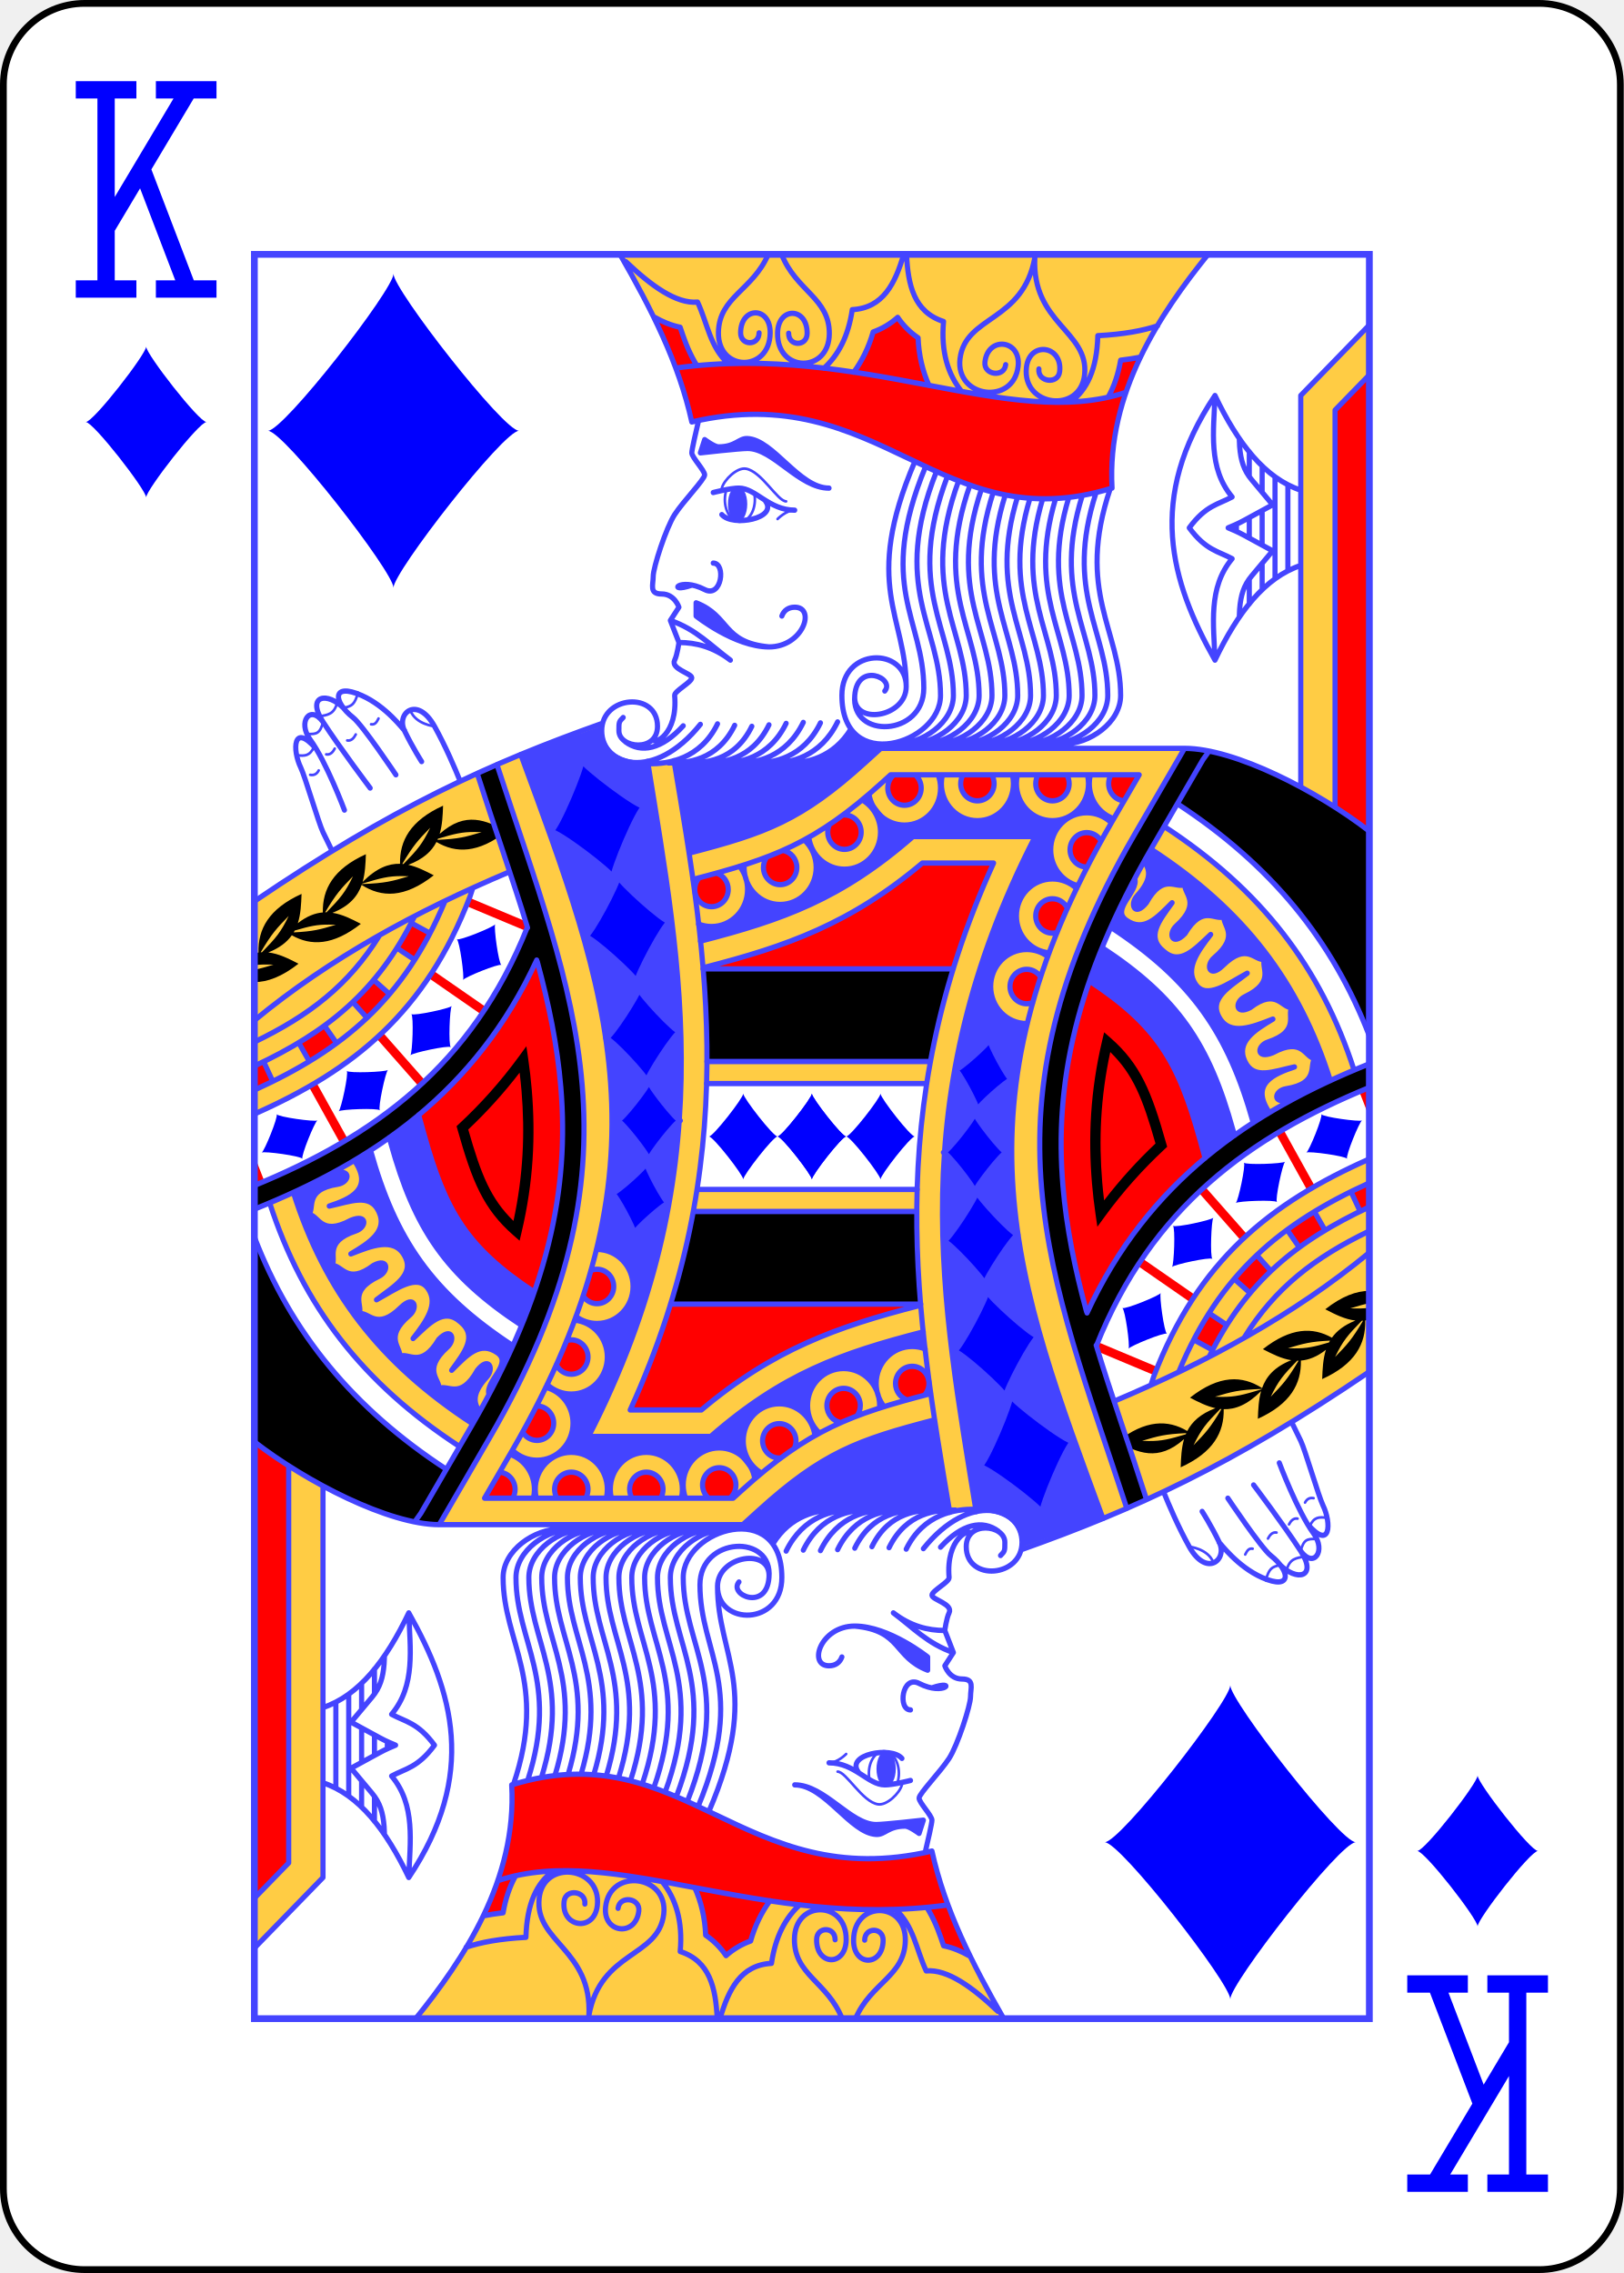
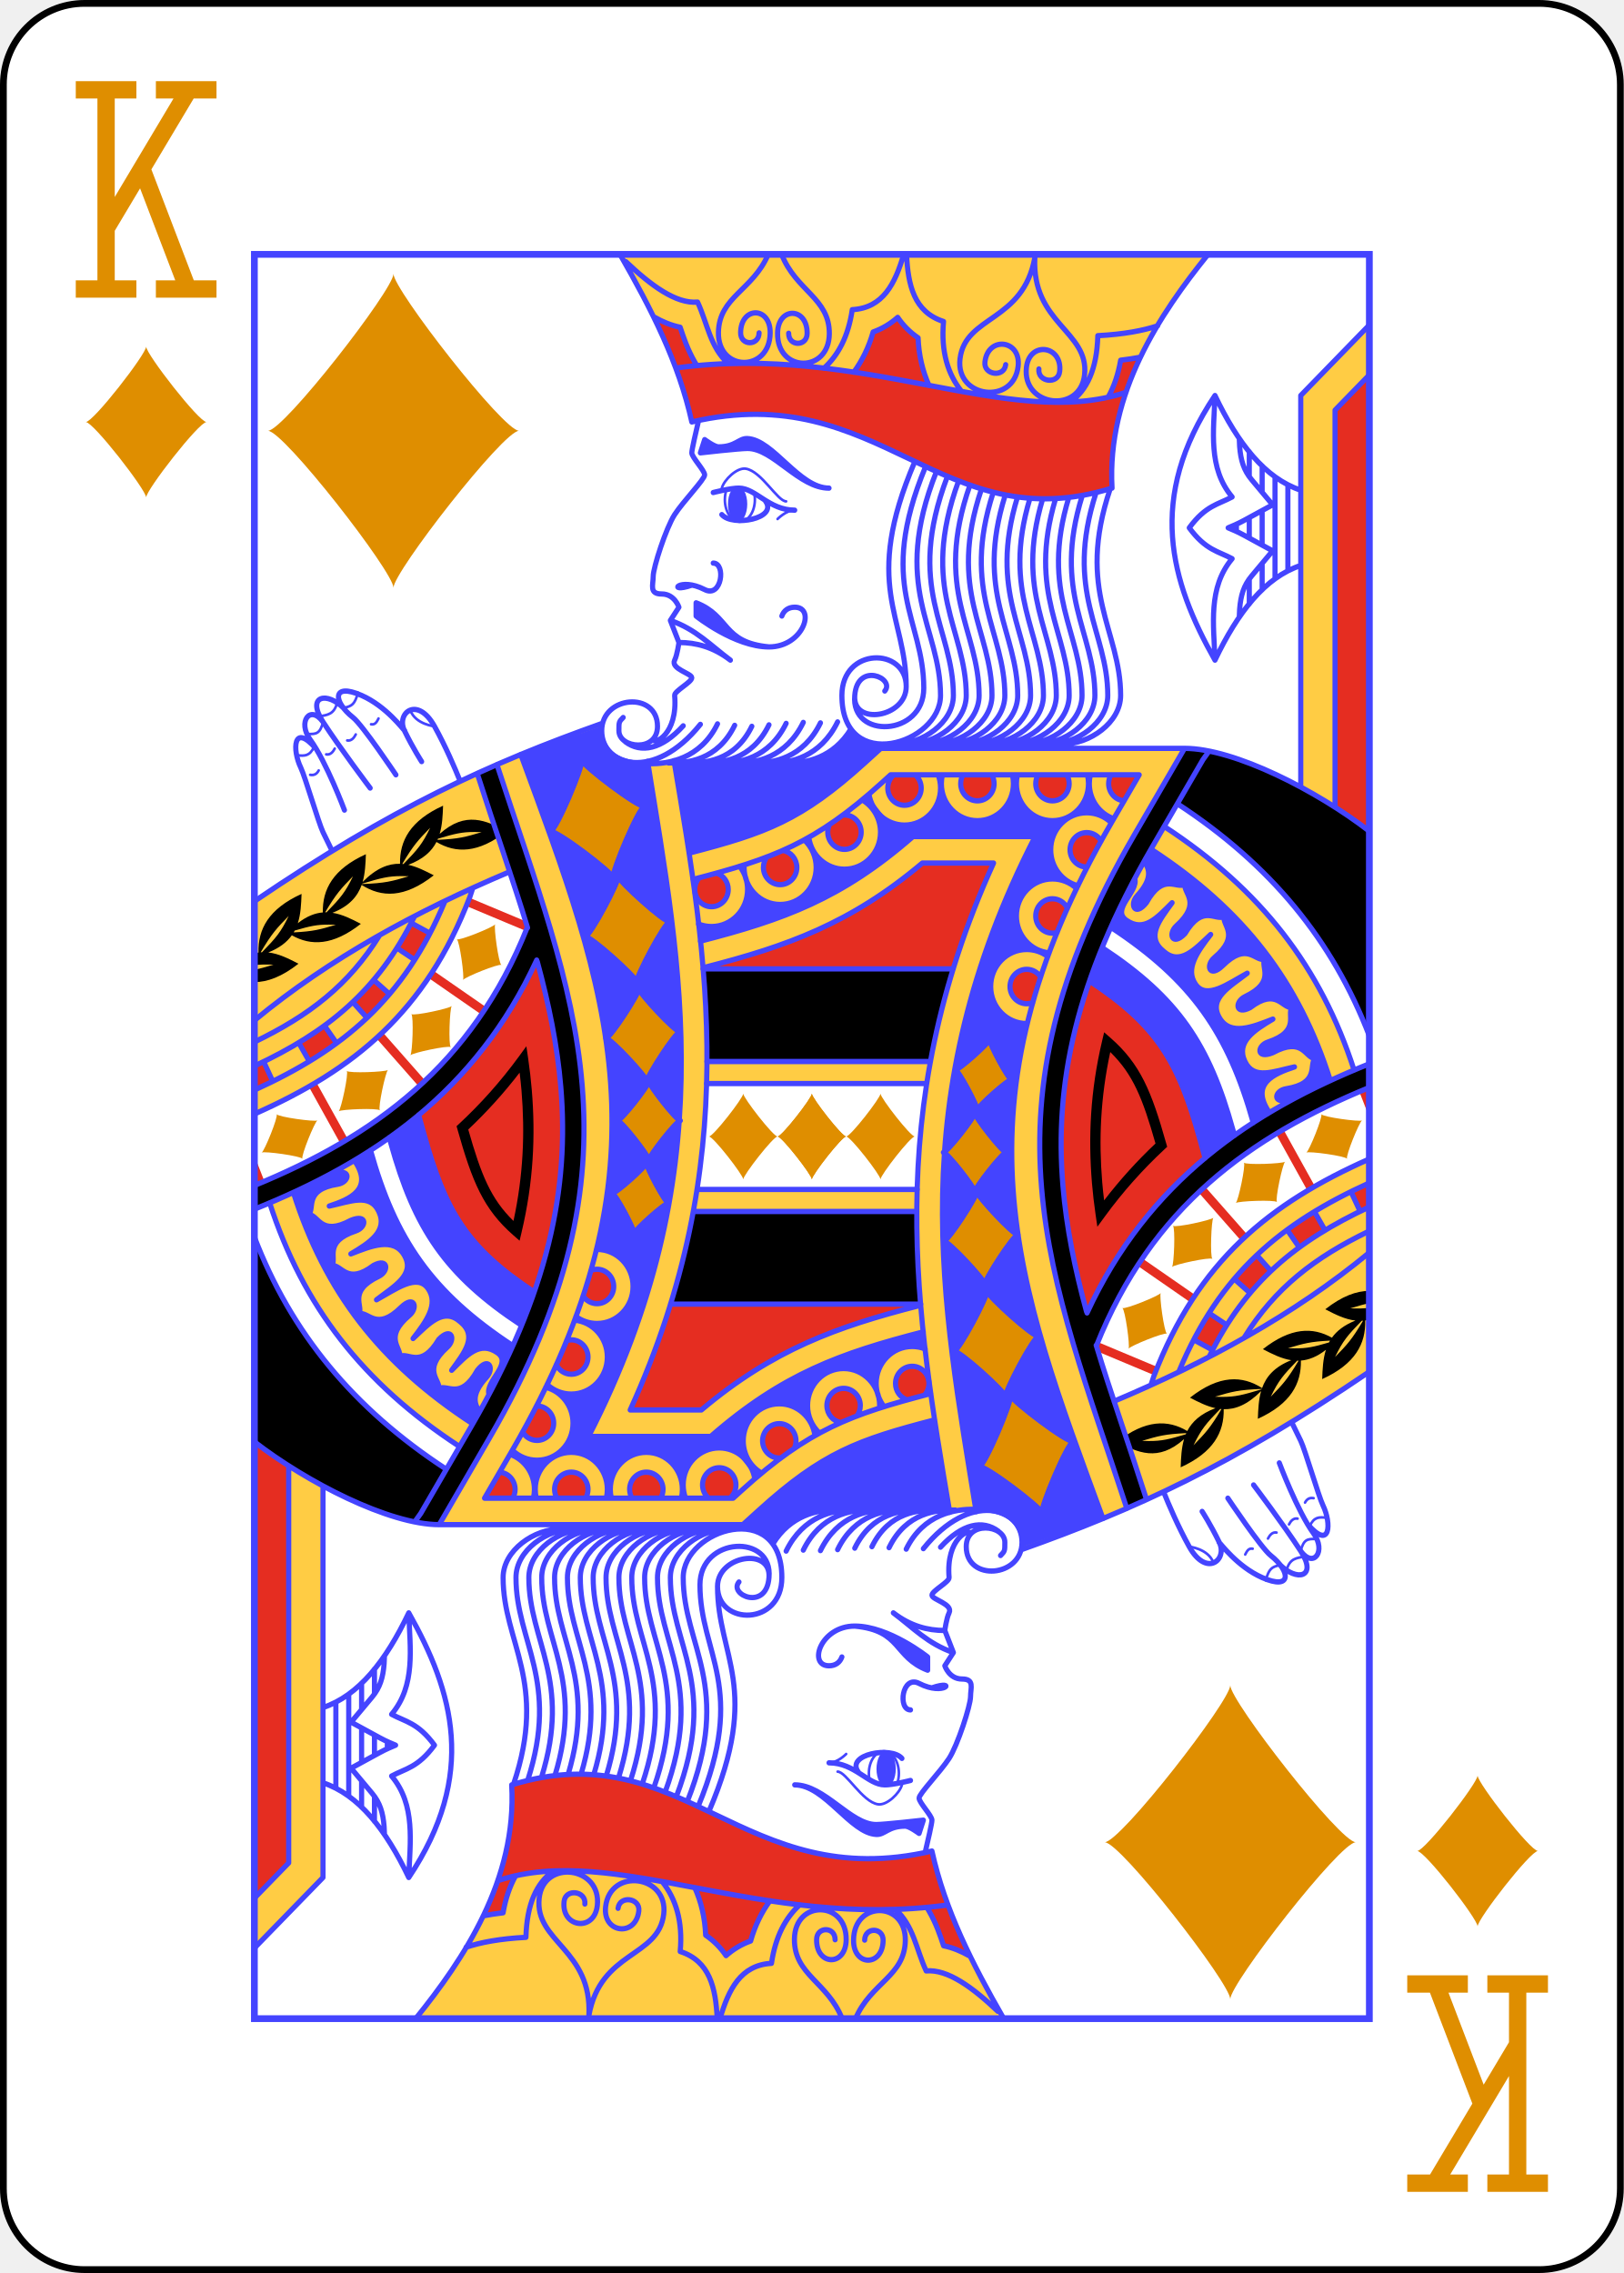
<svg xmlns="http://www.w3.org/2000/svg" xmlns:xlink="http://www.w3.org/1999/xlink" class="card" face="KD" height="3.5in" preserveAspectRatio="none" viewBox="-120 -168 240 336" width="2.5in">
  <defs>
    <symbol id="VDK" viewBox="-500 -500 1000 1000" preserveAspectRatio="xMinYMid">
-       <path d="M-285 -460L-85 -460M-185 -460L-185 460M-285 460L-85 460M85 -460L285 -460M185 -440L-170 155M85 460L285 460M185 440L-10 -70" stroke="blue" stroke-width="80" stroke-linecap="square" stroke-miterlimit="1.5" fill="none" />
+       <path d="M-285 -460L-85 -460M-185 -460L-185 460M-285 460L-85 460M85 -460L285 -460M185 -440L-170 155M85 460L285 460M185 440L-10 -70" stroke="#df8e00" stroke-width="80" stroke-linecap="square" stroke-miterlimit="1.5" fill="none" />
    </symbol>
    <symbol id="SDK" viewBox="-600 -600 1200 1200" preserveAspectRatio="xMinYMid">
-       <path d="M-400 0C-350 0 0 -450 0 -500C0 -450 350 0 400 0C350 0 0 450 0 500C0 450 -350 0 -400 0Z" fill="blue" />
+       <path d="M-400 0C-350 0 0 -450 0 -500C0 -450 350 0 400 0C350 0 0 450 0 500C0 450 -350 0 -400 0Z" fill="#df8e00" />
    </symbol>
    <symbol id="DK6" preserveAspectRatio="none" viewBox="0 0 1300 2000">
      <path stroke="#44F" stroke-linecap="round" stroke-linejoin="round" stroke-width="3" fill="none" d="M545,265c2.64,-9.531 17.644,-23.57 27.903,-22.032C591.207,245.713 610,280 620,280M630,290c-10,0 -20,10 -20,10M583.008,271.841c0.353,1.98 0.541,4.055 0.541,6.192 0,13.807 -7.835,25 -17.5,25 -9.665,0 -17.5,-11.193 -17.5,-25 0,-4.428 0.806,-8.588 2.22,-12.196M120.802,496.815c-3.725,13.385 -7.12,15.266 -16.172,17.234M96.463,508.491c-3.725,13.385 -11.329,13.379 -20.381,15.348M80.207,529.943c-3.725,13.385 -7.7,14.104 -18.204,13.751M69.59,558.281c-5.031,10.627 -11.039,10.476 -19.656,9.542M181.952,517.242C188.179,532.903 210,535 210,535M65,590c4.797,0.895 7.937,-1.11 10,-5M108.204,551.026c4.797,0.895 7.937,-2.906 10,-6.796M65,590c4.797,0.895 7.937,-1.11 10,-5M136.026,532.691c4.797,0.895 6.654,-2.65 8.717,-6.539M83.686,566.814c4.797,0.895 7.937,-2.65 10,-6.539" />
      <use xlink:href="#SDK" height="120" width="120" transform="translate(650,1000)scale(1,0.972)rotate(0)translate(-60,-60)" />
      <use xlink:href="#SDK" height="120" width="120" transform="translate(570,1000)scale(1,0.972)rotate(0)translate(-60,-60)" />
      <use xlink:href="#SDK" height="170" width="170" transform="translate(400,640)scale(1,0.972)rotate(-15)translate(-85,-85)" stroke="#44F" stroke-width="42.352" stroke-linejoin="round" stroke-linecap="round" />
      <use xlink:href="#SDK" height="150" width="150" transform="translate(435,765)scale(1,0.972)rotate(-10)translate(-75,-75)" stroke="#44F" stroke-width="48" stroke-linejoin="round" stroke-linecap="round" />
      <use xlink:href="#SDK" height="130" width="130" transform="translate(453,885)scale(1,0.972)rotate(-5)translate(-65,-65)" stroke="#44F" stroke-width="55.384" stroke-linejoin="round" stroke-linecap="round" />
      <use xlink:href="#SDK" height="110" width="110" transform="translate(460,982)scale(1,0.972)rotate(0)translate(-55,-55)" stroke="#44F" stroke-width="65.454" stroke-linejoin="round" stroke-linecap="round" />
      <use xlink:href="#SDK" height="100" width="100" transform="translate(450,1070)scale(1,0.972)rotate(10)translate(-50,-50)" stroke="#44F" stroke-width="72" stroke-linejoin="round" stroke-linecap="round" />
      <use xlink:href="#SDK" height="90" width="90" transform="translate(1259,1000)scale(1,0.972)rotate(60)translate(-45,-45)" />
      <use xlink:href="#SDK" height="90" width="90" transform="translate(1173,1052)scale(1,0.972)rotate(50)translate(-45,-45)" />
      <use xlink:href="#SDK" height="90" width="90" transform="translate(1094,1120)scale(1,0.972)rotate(40)translate(-45,-45)" />
      <use xlink:href="#SDK" height="90" width="90" transform="translate(1038,1209)scale(1,0.972)rotate(30)translate(-45,-45)" />
    </symbol>
    <symbol id="DK5" preserveAspectRatio="none" viewBox="0 0 1300 2000">
      <path stroke="#44F" stroke-linecap="round" stroke-linejoin="round" stroke-width="6" fill="none" d="M1205,261.182v97.637M1190,252.129V367.871M1175,350.311v29.996M1175,290.406l-10e-5,39.187M1175,239.693v29.996M1160,368.373v27.984M1160,298.355l10e-5,23.289M1160,223.643v27.984M1145,305.873v8.254M520.134,778.543C616.396,754.406 684.392,730.935 767.926,660h142.395c-156.787,297.276 -107.906,528.857 -68.797,765.254M525.766,808.059C620.591,784.352 694.855,758.784 778.836,690h83.006c-131.846,281.901 -89.778,512.978 -51.069,736.045M989.366,1432.945C889.254,1168.199 806.638,966.909 1000.051,642.941L1031.658,590H741.766l-9.922,8.756C653.494,667.888 603.995,685.13 511.713,708.48M1017.097,1421.323C928.021,1156.019 838.469,972.117 1025.811,658.32L1084.508,560H730.424l-18.43,16.26c-74.361,65.612 -115.843,79.924 -204.671,102.393M426.291,0.007C462.762,61.82 494.762,122.796 510,190 730,140 800,325 1000,265 993.852,157.297 1056.123,67.145 1111.966,-0.018M614.759,0.032C631.487,41.41 670.706,49.677 670.34,90.06c-0.408,44.997 -60.979,44.224 -60.335,-0.77 0.435,-30.41 34.906,-29.556 34.477,0.44 -0.215,14.998 -21.763,14.723 -21.548,-0.275M599.096,0.044C581.146,40.794 541.84,48.101 541.051,88.41c-0.88,44.991 59.691,45.764 60.335,0.77 0.435,-30.41 -34.048,-30.436 -34.477,-0.44 -0.215,14.998 21.333,15.273 21.548,0.275M910,3.41c-3.958,75.052 63.504,83.571 57.94,133.177 -5.014,44.699 -73.043,36.172 -67.764,-8.495 3.568,-30.189 42.241,-24.924 38.722,4.854 -1.76,14.889 -25.961,11.855 -24.201,-3.034M910,3.41C896.361,77.248 828.885,68.851 822.732,118.383c-5.544,44.633 62.485,53.162 67.764,8.495 3.568,-30.189 -35.203,-34.632 -38.722,-4.854 -1.76,14.889 22.442,17.923 24.201,3.034M491.884,128.804C710,100 880,200 1015.604,156.595M995.411,161.923C1002.408,149.77 1007.254,135.659 1010,120c8.271,-0.945 15.987,-2.113 23.204,-3.475M951.488,167.374c19.219,-13.488 30.892,-37.153 31.903,-75.195 30.425,-1.548 52.501,-5.644 69.805,-11.195M466.519,71.255c9.446,5.241 19.354,9.279 29.914,11.366 3.985,11.503 8.452,24.997 17.213,39.74 0.763,1.283 1.566,2.56 2.409,3.829M552.628,123.893C531.219,105.072 528.495,78.759 516.729,54.105 491.699,56.297 462.178,35.159 433.183,8.316M698.804,133.696c9.723,-12.91 17.517,-28.178 22.597,-45.676 10.847,-3.769 20.57,-9.546 28.66,-16.604 6.148,8.853 14.187,16.87 23.799,23.219 0.785,19.912 5.349,38.047 12.742,53.992M757.092,0.052C747.112,32.943 733.174,60.761 697.089,62.687 692.459,93.201 680.697,114.38 664.045,129.146M824.538,155.374C808.692,135.989 800.327,110.644 803.527,76.109 768.856,65.234 762.116,34.589 760.381,0.043M0.128,733.28C160.872,627.138 273.947,577.151 405.892,531.565M1084.508,560c58.556,0 155.048,48.393 215.606,93.996M1060.798,648.537c113.096,71.77 182.617,159.57 221.424,276.264M1045.468,674.302c108.824,68.979 172.626,150.486 209.091,262.347M1300.071,886.19C1257.215,777.442 1184.743,691.771 1076.171,622.798M998.735,762.9c94.583,60.402 136.897,120.761 165.899,221.531M988.568,785.964c89.063,57.044 124.762,109.898 152.397,206.618l1.791,6.27M973.923,823.823c78.203,50.361 103.128,90.662 128.581,179.747l5.989,20.963M1045.369,1281.592l3.338,-9.824c51.421,-130.622 135.35,-196.342 251.249,-246.259M1154.091,1227.949c35.812,-56.212 81.928,-90.805 145.814,-120.773M1113.379,1249.43c42.764,-84.642 101.834,-131.066 186.517,-169.544M1077.871,1266.58c47.687,-111.379 119.453,-168.575 222.006,-213.896M970.828,1200.002C1041.668,1050.464 1161.946,971.391 1299.957,917.595M981.741,1237.189C1046.058,1080.041 1161.175,999.873 1299.994,944.443M1002.278,1300.143c108.097,-44.364 209.475,-97.716 297.742,-168.601M970.203,1198.396c-13.491,-48.251 -23.451,-95.134 -27.496,-142.517 -9.688,-113.478 12.898,-231.197 104.568,-384.744l58.697,-98.32 7.089,-9.682M1039.892,1410.606c-19.667,-59.873 -42.017,-121.299 -58.398,-173.96M523.076,810 814.875,810M527.684,915 788.328,915M527.262,940 783.957,940M1113.101,1200.255l20.73,13.447M1142.463,1161.465l18.51,16.033M1168.828,1134.571l16.461,17.846M1204.197,1105.897l14.1,19.81M1236.013,1085.268l12.336,21.066M1278.611,1062.598l10.579,22.262M1095.363,1230.498l21.824,11.578M1220,603.865V160l80,-80M1260,626.748V176.568l39.999,-39.999M1219.982,352.664C1178.5,366.005 1146.587,405.675 1120,460c-1.436,-40.363 -8.306,-82.087 20,-115 -16.063,-8.511 -30.68,-9.463 -50,-35 19.32,-25.537 33.937,-26.489 50,-35 -28.306,-32.913 -21.436,-74.637 -20,-115 26.587,54.325 58.5,93.995 99.982,107.336M1148.301,411.435c0.056,-3.197 0.194,-6.275 0.441,-9.224 1.32,-15.756 4.72,-26.855 14.004,-37.65l24.494,-28.482 -33.195,-17.588c-8.638,-4.577 -14.026,-6.531 -18.703,-8.49 4.677,-1.959 10.065,-3.914 18.703,-8.49l33.195,-17.588 -24.494,-28.482c-9.284,-10.795 -12.684,-21.895 -14.004,-37.65 -0.247,-2.949 -0.385,-6.027 -0.441,-9.224M1120,160c-80.254,116.73 -51.745,210.787 0,300M708.559,618.376A42,42 0 0 1 730,655v0a42,42 0 0 1 -42,42 42,42 0 0 1 -41.598,-36.205M686.029,635.6A19.5,19.5 0 0 1 688,635.5 19.5,19.5 0 0 1 707.5,655 19.5,19.5 0 0 1 688,674.5 19.5,19.5 0 0 1 668.5,655a19.5,19.5 0 0 1 2.091,-8.784M797.229,589.997A42,42 0 0 1 800,605 42,42 0 0 1 758,647 42,42 0 0 1 716.564,611.857M770.453,589.995A19.5,19.5 0 0 1 777.5,605 19.5,19.5 0 0 1 758,624.5 19.5,19.5 0 0 1 738.5,605a19.5,19.5 0 0 1 7.055,-15.012M883.79,589.99A42,42 0 0 1 885,600a42,42 0 0 1 -42,42 42,42 0 0 1 -42,-42 42,42 0 0 1 1.211,-10.012M859.734,589.989A19.5,19.5 0 0 1 862.5,600 19.5,19.5 0 0 1 843,619.5 19.5,19.5 0 0 1 823.5,600a19.5,19.5 0 0 1 2.767,-10.012M971.29,589.99A42,42 0 0 1 972.5,600a42,42 0 0 1 -42,42 42,42 0 0 1 -42,-42 42,42 0 0 1 1.211,-10.012M947.234,589.989A19.5,19.5 0 0 1 950,600 19.5,19.5 0 0 1 930.5,619.5 19.5,19.5 0 0 1 911,600a19.5,19.5 0 0 1 2.767,-10.012M1001.961,639.758A42,42 0 0 1 973.5,600a42,42 0 0 1 1.211,-10.012M1014.087,619.449A19.5,19.5 0 0 1 996,600a19.5,19.5 0 0 1 2.767,-10.012M960.294,715.741A42,42 0 0 1 928.5,675a42,42 0 0 1 42,-42 42,42 0 0 1 28.739,11.372M971.157,694.489A19.5,19.5 0 0 1 970.5,694.5 19.5,19.5 0 0 1 951,675a19.5,19.5 0 0 1 19.5,-19.5 19.5,19.5 0 0 1 16.785,9.575M926.665,791.825A42,42 0 0 1 888.5,750a42,42 0 0 1 42,-42 42,42 0 0 1 28.229,10.901M935.972,768.717A19.5,19.5 0 0 1 930.5,769.5 19.5,19.5 0 0 1 911,750a19.5,19.5 0 0 1 19.5,-19.5 19.5,19.5 0 0 1 17.494,10.885M901.237,871.994A42,42 0 0 1 900.5,872a42,42 0 0 1 -42,-42 42,42 0 0 1 42,-42 42,42 0 0 1 24.636,7.984M907.72,848.114A19.5,19.5 0 0 1 900.5,849.5 19.5,19.5 0 0 1 881,830a19.5,19.5 0 0 1 19.5,-19.5 19.5,19.5 0 0 1 16.278,8.763M641.043,663.734A42,42 0 0 1 655,695a42,42 0 0 1 -42,42 42,42 0 0 1 -42,-42 42,42 0 0 1 0.104,-2.949M615.923,675.72A19.5,19.5 0 0 1 632.5,695 19.5,19.5 0 0 1 613,714.5 19.5,19.5 0 0 1 593.5,695a19.5,19.5 0 0 1 4.158,-12.037M565.706,693.65A42,42 0 0 1 575,720a42,42 0 0 1 -42,42 42,42 0 0 1 -15.083,-2.802M538.79,701.38A19.5,19.5 0 0 1 552.5,720 19.5,19.5 0 0 1 533,739.5 19.5,19.5 0 0 1 513.5,720a19.5,19.5 0 0 1 5.342,-13.409M795.159,246.412C741.578,377.816 800,422.21 800,500c0,55 -115,90 -115,0 0,-55 75,-55 75,-10 0,35 -62.765,44.891 -60,10 3.052,-38.508 47.487,-19.355 35,-5M782.517,240.733C724.777,376.332 780.484,412.89 780.484,491.79 780.484,546.79 695,550 700,500M770,235C708.212,375.321 760,410 760,490M807.997,251.821C758.185,379.052 815,423.287 815,500c0,30.823 -36.118,55.365 -67.872,55.144M821.048,256.901C774.7,380.245 830,424.317 830,500c0,30.823 -36.118,55.365 -67.872,55.144M834.323,261.583C791.102,381.375 845,425.282 845,500c0,30.823 -36.118,55.365 -67.872,55.144M847.748,266.039C807.441,382.477 860,426.216 860,500c0,30.823 -36.118,55.365 -67.872,55.144M861.464,269.818C823.58,383.434 875,427.02 875,500c0,30.823 -36.118,55.365 -67.872,55.144M875.463,272.868C839.501,384.221 890,427.677 890,500c0,30.823 -36.118,55.365 -67.872,55.144M889.737,275.142C855.189,384.816 905,428.171 905,500c0,30.823 -36.118,55.365 -67.872,55.144M904.283,276.596C870.629,385.201 920,428.489 920,500c0,30.823 -36.118,55.365 -67.872,55.144M919.1,277.188C885.809,385.358 935,428.619 935,500c0,30.823 -36.118,55.365 -67.872,55.144M934.195,276.881C900.716,385.277 950,428.552 950,500c0,30.823 -36.118,55.365 -67.872,55.144M949.583,275.634C915.338,384.946 965,428.278 965,500c0,30.823 -36.118,55.365 -67.872,55.144M965.29,273.405C929.663,384.36 980,427.793 980,500c0,30.823 -36.118,55.365 -67.872,55.144M981.353,270.151C943.68,383.519 995,427.091 995,500c0,30.823 -36.118,55.365 -67.872,55.144M997.87,265.686C957.335,382.389 1010,426.142 1010,500c0,30.823 -36.118,55.365 -67.872,55.144M520,532.778C465.796,598.504 405,580 405,540c0,-40 65,-45 65,-5 0,30 -45,25 -45,5 0,-10 0,-10 5,-15M500,534.444c-25.083,26.791 -49.177,31.341 -67.463,18.093M540,532.222c-20,40 -57.915,45.684 -79.403,45.122M560,533.889c-20,40 -55.863,43.196 -77.35,42.634M580,535c-20,40 -55.863,42.085 -77.35,41.523M600,533.333c-20,40 -55.863,43.752 -77.35,43.19M620,531.667c-20,40 -55.863,45.418 -77.35,44.857M640,530.556c-20,40 -55.863,46.529 -77.35,45.968M660,531.111c-20,40 -55.863,45.974 -77.35,45.412M680,530c-20,40 -55.863,47.085 -77.35,46.523M695.523,538.013c-20.53,32.953 -52.907,39.032 -72.873,38.511M517.827,188.827C514.886,200.909 510,221.505 510,225c0,5 15,20 15,25 0,5 -25,30 -35,45 -10,15 -25,60 -25,70 0,10 -5,20 10,20 15,0 20,15 20,15l-10,15 10,25c0,0 -1.838,13.675 -5,20 -5,10 20,15 20,20 0,5 -20.437,15.019 -20,20 3.908,44.548 -24.383,56.24 -25,50M535,350c15,0 10,40 -10,30 -30,-15 -45,5 -15,-5M615,410c2.205,-6.063 7.383,-10 15,-10 25,0 10,45 -30,45 -40,0 -85,-35 -85,-35v-15c40,15 30,45 85,50M495,440c20,0 40,5 60,20 -22.925,-16.544 -40,-35 -70,-45M525,210l-5,15c0,0 45,-5 55,-5 30,0 60,45 95,45 -35,0 -65,-55 -95.29,-56.161 -9.993,-0.383 -13.614,9.419 -33.614,9.419C536.382,218.258 525,210 525,210v0M630,290c-30,0 -45.346,-24.918 -65,-25 -10.138,-0.042 -30,5 -30,5M595.871,279.644C610.873,299.647 557.374,309.072 545,295M239.869,597.116C233.831,582.484 222.966,557.691 210,535c-20,-35 -45,-15 -35,5 10,20 20,35 20,35M175.29,539.935C173.609,538.913 154.066,512.457 125,500c-35,-15 -33.238,7.222 -10,25 11.232,8.593 50,65 50,65M105,515.29C85,495 60,500 80,530c20,30 55,75 55,75M80,530c-15,-20 -30,0 -15,20 18.974,25.298 40,80 40,80M72.032,560.581C45,530 44.064,561.807 54.064,581.807 59.064,591.807 75,645 80,655l10.701,21.402M1037.564,687.87c4.723,7.868 11.471,18.196 -8.343,39.341 -9.126,9.74 -2.687,24.18 10.778,7.789 20,-35 35,-15 45.124,-20.988 -2.689,9.832 20.209,20.598 -10.091,47.185C1065,770 1070,785 1085,770c21.131,-34.329 35.471,-13.85 45.785,-19.505 -3.009,9.739 19.527,21.246 -11.625,46.831 -10.315,8.471 -5.807,23.626 9.675,9.124 29.05,-27.948 37.808,-4.532 49.209,-7.426 -5.35,8.677 13.588,25.457 -22.975,42.431 -12.106,5.62 -11.535,21.421 6.008,12.4 31.172,-23.044 37.003,1.267 48.672,-0.212 -6.37,7.958 10.376,26.927 -27.988,39.306 -12.702,4.099 -14.066,19.851 5.655,12.036 35.69,-18.741 37.573,6.188 49.328,6.588 -7.557,6.841 5.952,28.236 -33.894,34.343 -13.193,2.022 -17.049,17.356 3.665,12.783M1026.493,707.762c4.572,14.621 -28.113,34.819 -9.701,47.174 20.48,13.743 35.303,-2.517 53.208,-19.936 -14.905,20.047 -30.697,38.701 -10,55 19.435,16.731 36.52,-2.195 54.984,-19.021 -15.551,19.55 -29.984,39.021 -17.594,56.48 12.792,18.024 38.142,-0.888 60.229,-12.558 -19.949,15.036 -45.281,28.286 -32.619,50.099 12.547,21.614 39.189,10.789 62.536,1.905C1165.9,879.391 1144.168,892.816 1155,915c10.372,21.24 33.237,11.175 57.702,6.126 -23.926,7.689 -52.164,19.089 -29.302,51.671" />
    </symbol>
    <symbol id="DK4" preserveAspectRatio="none" viewBox="0 0 1300 2000">
      <path fill="black" d="M1084.508,560l-58.697,98.32c-187.341,313.797 -97.789,497.698 -8.713,763.002l23.092,-10.266 -57.762,-175.512C1046.875,1079.487 1161.668,999.68 1300,944.443V917.615C1161.979,971.411 1041.672,1050.455 970.828,1200.002l0.795,2.709 -1.42,-4.314c-13.491,-48.251 -23.451,-95.135 -27.496,-142.518 -9.688,-113.478 12.898,-231.197 104.568,-384.744l58.697,-98.32 -29.781,49.916C1184.687,691.728 1257.135,777.351 1300,886.016V653.916C1247.887,614.69 1169.327,573.443 1112.02,562.904l-0.064,0.107zM220,625c-38.243,16.869 -50.73,39.82 -50.184,65.85 -13.29,-0.348 -27.534,4.811 -43.621,20.596C129.141,701.541 129.613,690.786 130,680 91.688,696.899 79.224,719.903 79.818,745.99 70.668,746.731 61.03,750.275 50.633,758.205 54.076,747.821 54.59,736.429 55,725 16.463,741.999 4.078,765.174 4.83,791.451 3.236,791.66 1.626,791.963 0,792.354v13.449C6.455,804.98 13.029,804.849 22.26,805.217 13.211,807.838 6.837,809.679 0,811.016v13.971c15.197,7.2e-4 32.097,-6.118 51.395,-20.848 -11.463,-5.788 -22.95,-11.437 -35.184,-12.781 13.191,-5.09 21.793,-11.762 27.439,-19.451 22.217,12.236 47.947,11.85 80.484,-12.984 -10.803,-5.455 -21.628,-10.784 -33.078,-12.506 19.825,-7.612 29.328,-18.781 34.014,-31.607 23.029,14.305 49.765,15.292 84.064,-10.887 -9.735,-4.916 -19.487,-9.734 -29.699,-11.9 17.505,-6.371 27.302,-15.398 32.848,-25.889 22.528,13.014 48.645,13.135 81.852,-12.211 -23.778,-12.007 -47.654,-23.447 -78.109,3.057C219.116,646.927 219.606,635.981 220,625Zm-15,25c-9.295,18.589 -14.428,24.37 -31.143,41.131 -0.468,-0.051 -0.936,-0.103 -1.406,-0.141C185.522,669.587 190.885,664.115 205,650Zm52.279,4.807c2.377,0.016 4.928,0.082 7.721,0.193 -19.154,5.548 -26.54,7.606 -51.529,8.73 0.201,-0.437 0.382,-0.881 0.57,-1.322 19.619,-5.653 27.964,-7.704 43.238,-7.602zm-85,50c2.377,0.016 4.928,0.082 7.721,0.193 -19.935,5.775 -27.006,7.775 -54.58,8.869 0.053,-0.152 0.095,-0.308 0.146,-0.461 22.238,-6.438 30.551,-8.71 46.713,-8.602zM115,705c-9.241,18.483 -14.365,24.3 -30.852,40.84 -0.535,-0.007 -1.073,-8e-5 -1.611,0.012C95.545,724.565 100.916,719.084 115,705ZM40,750C30.713,768.575 25.582,774.362 8.898,791.092 8.378,791.113 7.854,791.152 7.33,791.191 20.491,769.62 25.841,764.159 40,750Zm47.279,9.807c2.377,0.016 4.928,0.082 7.721,0.193 -18.542,5.371 -26.021,7.474 -49.139,8.623 0.419,-0.687 0.814,-1.383 1.193,-2.084 17.576,-5.021 25.721,-6.83 40.225,-6.732zM523.076,810 527.684,915H788.328L814.875,810Zm467.709,71.871 -2.305,9.463c-13.936,57.217 -16.337,109.636 -11.896,161.652 0.997,11.684 2.414,23.387 4.166,35.131l2.119,14.211 8.615,-11.498c21.298,-28.422 44.77,-53.825 69.992,-76.621l2.783,-2.516 -1.043,-3.606c-17.22,-59.464 -30.254,-90.3 -65.016,-119.902zm7.127,22.383c26.414,25.135 37.62,51.977 52.734,103.687 -21.305,19.517 -41.323,40.983 -59.904,64.463 -0.855,-6.832 -1.621,-13.647 -2.201,-20.438 -4.087,-47.877 -2.144,-95.767 9.371,-147.713z" />
    </symbol>
    <symbol id="DK3" preserveAspectRatio="none" viewBox="0 0 1300 2000">
      <path fill="#44F" d="M600,445c-40,0 -85,-35 -85,-35v-15c40,15 30,45 85,50M525,210l-5,15c0,0 45,-5 55,-5 30,0 60,45 95,45 -35,0 -65,-55 -95.29,-56.161 -9.993,-0.383 -13.614,9.419 -33.614,9.419C536.382,218.258 525,210 525,210ZM574.667,283.061a11.249,20.385 0 0 1 -11.249,20.385 11.249,20.385 0 0 1 -11.249,-20.385 11.249,20.385 0 0 1 11.249,-20.385 11.249,20.385 0 0 1 11.249,20.385zM489.009,572.698l133.641,3.825c19.965,0.522 52.342,-5.558 72.988,-38.356 8.822,11.653 21.897,16.73 35.872,16.969l-1.087,4.864 -18.43,16.26c-74.361,65.612 -115.843,79.924 -204.951,102.132 -5.836,-35.709 -11.98,-70.798 -18.034,-105.693zM800,605c0,23.196 -18.804,42 -42,42 -29.839,0.637 -35.202,-40.062 -49.393,-28.596C721.821,625.845 730,639.832 730,655c0,23.196 -18.804,42 -42,42 -20.928,0 -38.655,-15.406 -41.584,-36.119 -1.783,0.981 -3.565,1.936 -5.35,2.877C649.933,671.723 655,683.08 655,695c0,23.196 -18.804,42 -42,42 -17.875,0 -33.131,-11.171 -39.195,-26.908C574.588,713.315 575,716.639 575,720c0,23.196 -18.804,42 -42,42 -5.157,0 -10.269,-0.949 -15.082,-2.801l2.217,19.344C616.397,754.406 684.392,730.935 767.926,660h142.395c-156.787,297.276 -107.906,528.857 -68.797,765.254 30.599,0.378 51.772,10.196 52.529,40.46l95.313,-32.769C915.034,1236.375 850.349,1074.787 901.131,871.994 900.92,871.997 900.71,872 900.5,872c-23.196,0 -42,-18.804 -42,-42 0,-23.196 18.804,-42 42,-42 8.804,0 17.383,2.768 24.527,7.908 0.513,-1.363 1.03,-2.727 1.553,-4.094C905.003,789.792 888.5,771.681 888.5,750c0,-23.196 18.804,-42 42,-42 10.39,0 20.407,3.853 28.121,10.809 0.51,-1.034 1.019,-2.069 1.535,-3.105C941.543,710.973 928.5,694.217 928.5,675c0,-23.196 18.804,-42 42,-42 10.667,0 20.933,4.058 28.717,11.352 0.28,-0.471 0.553,-0.939 0.834,-1.41l1.902,-3.186C984.939,633.958 973.5,617.975 973.5,600c0,-3.37 0.407,-6.727 1.209,-10h-3.418c0.802,3.273 1.209,6.63 1.209,10 0,23.196 -18.804,42 -42,42 -23.196,0 -42,-18.804 -42,-42 0,-3.37 0.407,-6.727 1.209,-10h-5.918c0.802,3.273 1.209,6.63 1.209,10 0,23.196 -18.804,42 -42,42 -23.196,0 -42,-18.804 -42,-42 0,-3.37 0.407,-6.727 1.209,-10 -9.2,-1.207 -2.261,7.468 -2.209,15zm175.104,-15 55.566,1.654 0.988,-1.654zM998.735,762.9c94.583,60.402 136.897,120.761 165.899,221.531L1183.4,972.797c-22.862,-32.583 5.376,-43.982 29.302,-51.671 -24.465,5.049 -47.331,15.115 -57.702,-6.126 -10.832,-22.184 10.9,-35.609 32.536,-48.095 -23.348,8.883 -49.99,19.709 -62.536,-1.905 -12.662,-21.813 12.67,-35.063 32.619,-50.099 -22.087,11.67 -47.437,30.582 -60.229,12.558C1085,810 1099.433,790.529 1114.984,770.979 1096.52,787.805 1079.435,806.731 1060,790c-20.697,-16.299 -4.905,-34.953 10,-55 -17.905,17.419 -32.729,33.679 -53.208,19.936 -18.412,-12.355 14.274,-32.553 9.701,-47.174m228.066,228.887C1218.094,824.788 1154.292,743.281 1045.468,674.302l-7.904,13.568c4.723,7.868 11.471,18.196 -8.343,39.341 -9.126,9.74 -2.687,24.18 10.778,7.789 20,-35 35,-15 45.124,-20.988 -2.689,9.832 20.209,20.598 -10.091,47.185C1065,770 1070,785 1085,770c21.131,-34.329 35.471,-13.85 45.785,-19.505 -3.009,9.739 19.527,21.246 -11.625,46.831 -10.315,8.471 -5.807,23.626 9.675,9.124 29.05,-27.948 37.808,-4.532 49.209,-7.426 -5.35,8.677 13.588,25.457 -22.975,42.431 -12.106,5.62 -11.535,21.421 6.008,12.4 31.172,-23.044 37.003,1.267 48.672,-0.212 -6.37,7.958 10.376,26.927 -27.988,39.306 -12.702,4.099 -14.066,19.851 5.655,12.036 35.69,-18.741 37.573,6.188 49.328,6.588 -7.557,6.841 5.952,28.236 -33.894,34.343 -13.193,2.022 -17.049,17.356 3.665,12.783zM1142.756,998.852l-1.791,-6.27C1113.331,895.862 1077.631,843.008 988.568,785.964l-14.645,37.859c78.203,50.361 103.128,90.662 128.581,179.747l5.989,20.963" />
    </symbol>
    <symbol id="DK2" preserveAspectRatio="none" viewBox="0 0 1300 2000">
-       <path fill="red" d="M750.061,71.416c-8.09,7.058 -17.813,12.834 -28.66,16.604 -5.08,17.498 -12.873,32.766 -23.09,45.496 -57.344,-8.466 -118.21,-13.386 -182.865,-7.311 -0.234,-1.283 -1.036,-2.56 -1.799,-3.844C504.886,107.618 500.418,94.124 496.434,82.621 485.874,80.534 475.965,76.498 466.756,72.613 485.609,111.419 500.836,149.583 510,190c220,-50 290,135 490,75 -3.103,-54.365 11.226,-104.257 33.283,-148.727 -7.295,1.614 -15.012,2.782 -23.283,3.727 -2.746,15.659 -7.591,29.77 -15.182,42.076 -62.438,13.153 -131.213,0.635 -208.168,-13.49 -7.44,-15.904 -12.004,-34.04 -12.789,-53.951C764.249,88.286 756.208,80.269 750.061,71.416ZM1300,136.57l-40,39.998 1.262,450.93c14.241,8.907 27.212,17.772 38.738,26.432zm-186.938,426.562 -7.09,9.682 -58.697,98.32zm-88.004,26.094c-8.764,0.254 -24.385,4.427 -26.291,0.762C996.957,593.014 996,596.474 996,600c0,10.221 7.893,18.709 18.088,19.449 -2.566,-4.934 19.251,-23.801 16.686,-28.734 -0.635,-1.222 -2.794,-1.573 -5.715,-1.488zm-279.504,0.762C741.086,593.693 738.5,599.195 738.5,605c0,10.77 8.73,19.5 19.5,19.5 10.77,0 19.5,-8.73 19.5,-19.5 0,-5.801 -2.583,-11.301 -7.047,-15.006zm80.713,0C824.457,593.014 823.5,596.474 823.5,600c0,10.77 8.73,19.5 19.5,19.5 10.77,0 19.5,-8.73 19.5,-19.5 0,-3.526 -0.956,-6.986 -2.766,-10.012zm87.5,0C911.957,593.014 911,596.474 911,600c0,10.77 8.73,19.5 19.5,19.5 10.77,0 19.5,-8.73 19.5,-19.5 0,-3.526 -0.956,-6.986 -2.766,-10.012zM688,635.5c-0.658,0 -1.316,0.033 -1.971,0.1l-15.439,10.615C669.215,648.939 668.5,651.949 668.5,655c0,10.77 8.73,19.5 19.5,19.5 10.77,0 19.5,-8.73 19.5,-19.5 0,-10.77 -8.73,-19.5 -19.5,-19.5zm282.5,20c-10.77,0 -19.5,8.73 -19.5,19.5 0,10.77 8.73,19.5 19.5,19.5 0.219,0 0.437,-0.005 0.656,-0.012l16.129,-29.414C983.776,659.14 977.394,655.5 970.5,655.5Zm-354.578,20.221 -18.264,7.242C594.964,686.397 593.5,690.635 593.5,695c0,10.77 8.73,19.5 19.5,19.5 10.77,0 19.5,-8.73 19.5,-19.5 0,-9.641 -7.046,-17.834 -16.578,-19.279zM778.836,690c-83.981,68.784 -158.246,94.352 -254.416,119.029l290.469,0.773C827.249,770.72 842.715,730.895 861.842,690ZM538.791,701.379 518.842,706.592C515.412,710.214 513.5,715.012 513.5,720c0,10.77 8.73,19.5 19.5,19.5 10.77,0 19.5,-8.73 19.5,-19.5 0,-8.539 -5.555,-16.085 -13.709,-18.621zM930.5,730.5c-10.77,0 -19.5,8.73 -19.5,19.5 0,10.77 8.73,19.5 19.5,19.5 1.852,0 3.695,-0.264 5.473,-0.783l12.021,-27.332C944.712,734.721 937.928,730.5 930.5,730.5Zm-30,80c-10.77,0 -19.5,8.73 -19.5,19.5 0,10.77 8.73,19.5 19.5,19.5 2.473,0 4.924,-0.471 7.221,-1.387l9.057,-28.85C913.169,813.793 907.054,810.5 900.5,810.5Zm73.379,13.072c-30.287,84.62 -37.401,159.34 -31.172,232.307 4.045,47.383 14.005,94.266 27.809,143.32 35.467,-73.406 82.796,-130.262 138.201,-174.976l-6.213,-20.652c-25.453,-89.086 -50.378,-129.386 -128.625,-179.998zm323.728,121.934 -9.275,3.736 11.668,28.965v-26.762zm-97.826,46.551 -8.687,4.953 36.732,64.4 8.685,-4.955zM1300,1054.014l-21.389,8.584 10.578,22.262 10.81,-4.838zm-191.68,2.728 -7.414,6.711 49.477,54.662 7.414,-6.709zm127.693,28.525 -31.816,20.629 14.1,19.811 30.053,-19.373zm-67.186,49.303 -26.365,26.895 18.51,16.033 24.316,-25.082zm-133.647,3.555 -5.588,8.293 61.828,41.656 5.588,-8.293zm77.92,62.129 -17.738,30.244 21.824,11.578 16.645,-28.375zm-129.352,32.91 -3.77,9.262 69.168,28.16 3.772,-9.262z" />
+       <path fill="#e52d21" d="M750.061,71.416c-8.09,7.058 -17.813,12.834 -28.66,16.604 -5.08,17.498 -12.873,32.766 -23.09,45.496 -57.344,-8.466 -118.21,-13.386 -182.865,-7.311 -0.234,-1.283 -1.036,-2.56 -1.799,-3.844C504.886,107.618 500.418,94.124 496.434,82.621 485.874,80.534 475.965,76.498 466.756,72.613 485.609,111.419 500.836,149.583 510,190c220,-50 290,135 490,75 -3.103,-54.365 11.226,-104.257 33.283,-148.727 -7.295,1.614 -15.012,2.782 -23.283,3.727 -2.746,15.659 -7.591,29.77 -15.182,42.076 -62.438,13.153 -131.213,0.635 -208.168,-13.49 -7.44,-15.904 -12.004,-34.04 -12.789,-53.951C764.249,88.286 756.208,80.269 750.061,71.416ZM1300,136.57l-40,39.998 1.262,450.93c14.241,8.907 27.212,17.772 38.738,26.432zm-186.938,426.562 -7.09,9.682 -58.697,98.32zm-88.004,26.094c-8.764,0.254 -24.385,4.427 -26.291,0.762C996.957,593.014 996,596.474 996,600c0,10.221 7.893,18.709 18.088,19.449 -2.566,-4.934 19.251,-23.801 16.686,-28.734 -0.635,-1.222 -2.794,-1.573 -5.715,-1.488zm-279.504,0.762C741.086,593.693 738.5,599.195 738.5,605c0,10.77 8.73,19.5 19.5,19.5 10.77,0 19.5,-8.73 19.5,-19.5 0,-5.801 -2.583,-11.301 -7.047,-15.006zm80.713,0C824.457,593.014 823.5,596.474 823.5,600c0,10.77 8.73,19.5 19.5,19.5 10.77,0 19.5,-8.73 19.5,-19.5 0,-3.526 -0.956,-6.986 -2.766,-10.012zm87.5,0C911.957,593.014 911,596.474 911,600c0,10.77 8.73,19.5 19.5,19.5 10.77,0 19.5,-8.73 19.5,-19.5 0,-3.526 -0.956,-6.986 -2.766,-10.012zM688,635.5c-0.658,0 -1.316,0.033 -1.971,0.1l-15.439,10.615C669.215,648.939 668.5,651.949 668.5,655c0,10.77 8.73,19.5 19.5,19.5 10.77,0 19.5,-8.73 19.5,-19.5 0,-10.77 -8.73,-19.5 -19.5,-19.5zm282.5,20c-10.77,0 -19.5,8.73 -19.5,19.5 0,10.77 8.73,19.5 19.5,19.5 0.219,0 0.437,-0.005 0.656,-0.012l16.129,-29.414C983.776,659.14 977.394,655.5 970.5,655.5Zm-354.578,20.221 -18.264,7.242C594.964,686.397 593.5,690.635 593.5,695c0,10.77 8.73,19.5 19.5,19.5 10.77,0 19.5,-8.73 19.5,-19.5 0,-9.641 -7.046,-17.834 -16.578,-19.279zM778.836,690c-83.981,68.784 -158.246,94.352 -254.416,119.029l290.469,0.773C827.249,770.72 842.715,730.895 861.842,690ZM538.791,701.379 518.842,706.592C515.412,710.214 513.5,715.012 513.5,720c0,10.77 8.73,19.5 19.5,19.5 10.77,0 19.5,-8.73 19.5,-19.5 0,-8.539 -5.555,-16.085 -13.709,-18.621zM930.5,730.5c-10.77,0 -19.5,8.73 -19.5,19.5 0,10.77 8.73,19.5 19.5,19.5 1.852,0 3.695,-0.264 5.473,-0.783l12.021,-27.332C944.712,734.721 937.928,730.5 930.5,730.5Zm-30,80c-10.77,0 -19.5,8.73 -19.5,19.5 0,10.77 8.73,19.5 19.5,19.5 2.473,0 4.924,-0.471 7.221,-1.387l9.057,-28.85C913.169,813.793 907.054,810.5 900.5,810.5Zm73.379,13.072c-30.287,84.62 -37.401,159.34 -31.172,232.307 4.045,47.383 14.005,94.266 27.809,143.32 35.467,-73.406 82.796,-130.262 138.201,-174.976l-6.213,-20.652c-25.453,-89.086 -50.378,-129.386 -128.625,-179.998zm323.728,121.934 -9.275,3.736 11.668,28.965v-26.762zm-97.826,46.551 -8.687,4.953 36.732,64.4 8.685,-4.955zM1300,1054.014l-21.389,8.584 10.578,22.262 10.81,-4.838zm-191.68,2.728 -7.414,6.711 49.477,54.662 7.414,-6.709zm127.693,28.525 -31.816,20.629 14.1,19.811 30.053,-19.373zm-67.186,49.303 -26.365,26.895 18.51,16.033 24.316,-25.082zm-133.647,3.555 -5.588,8.293 61.828,41.656 5.588,-8.293zm77.92,62.129 -17.738,30.244 21.824,11.578 16.645,-28.375zm-129.352,32.91 -3.77,9.262 69.168,28.16 3.772,-9.262z" />
    </symbol>
    <symbol id="DK1" preserveAspectRatio="none" viewBox="0 0 1300 2000">
      <path fill="#FC4" d="M426.281 0C462.753 61.814 494.762 122.794 510 190C730 140 800 325 1000 265C993.852 157.302 1056.115 67.163 1111.957 0L426.281 0zM1300 80L1220 160L1220.459 604.092C1249.616 619.405 1277.339 636.87 1300 653.92L1300 80zM730.424 560L711.994 576.26C637.633 641.872 596.151 656.183 507.322 678.652L525.766 808.059C620.591 784.352 694.855 758.784 778.836 690L861.842 690C825.058 768.647 801.824 843.335 788.264 915L527.684 915L527.262 940L783.893 940C755.889 1115.123 784.125 1272.482 810.773 1426.045C859.06 1422.486 905.718 1420.394 895 1470L1017.098 1421.322C928.022 1156.018 838.469 972.117 1025.811 658.32L1084.508 560L730.424 560zM1060.797 648.537L1045.469 674.303C1154.293 743.282 1218.094 824.787 1254.559 936.648L1282.223 924.801C1243.415 808.107 1173.893 720.307 1060.797 648.537zM1037.564 687.869L1026.492 707.762C1031.065 722.383 998.379 742.58 1016.791 754.936C1037.271 768.678 1052.094 752.419 1070 735C1055.095 755.047 1039.303 773.701 1060 790C1079.435 806.731 1096.52 787.804 1114.984 770.979C1099.434 790.529 1085.001 810 1097.391 827.459C1110.182 845.483 1135.532 826.57 1157.619 814.9C1137.67 829.937 1112.338 843.187 1125 865C1137.547 886.614 1164.189 875.789 1187.537 866.906C1165.901 879.392 1144.168 892.816 1155 915C1165.372 936.24 1188.238 926.174 1212.703 921.125C1188.777 928.814 1160.539 940.214 1183.4 972.797L1206.514 958.699C1185.799 963.272 1189.656 947.938 1202.85 945.916C1242.696 939.809 1229.187 918.413 1236.744 911.572C1224.989 911.173 1223.106 886.243 1187.416 904.984C1167.695 912.8 1169.057 897.048 1181.76 892.949C1220.123 880.57 1203.378 861.6 1209.748 853.643C1198.079 855.121 1192.248 830.812 1161.076 853.855C1143.534 862.877 1142.962 847.075 1155.068 841.455C1191.632 824.481 1172.693 807.7 1178.043 799.023C1166.642 801.917 1157.884 778.501 1128.834 806.449C1113.353 820.952 1108.845 805.797 1119.16 797.326C1150.312 771.742 1127.776 760.236 1130.785 750.496C1120.471 756.151 1106.131 735.671 1085 770C1070 785 1065 770 1075.033 761.197C1105.334 734.61 1082.434 723.844 1085.123 714.012C1074.999 720 1060 700 1040 735C1026.534 751.391 1020.096 736.951 1029.223 727.211C1049.037 706.066 1042.287 695.737 1037.564 687.869zM1300 1025.496C1184.082 1075.415 1100.133 1141.132 1048.707 1271.768L1045.547 1281.617C1031.376 1287.987 1016.888 1294.146 1002.258 1299.965C1014.443 1335.68 1027.685 1373.443 1040.189 1411.057C1119.216 1376.547 1200.51 1332.304 1300 1266.605L1300 1025.496z" />
    </symbol>
    <rect id="XDK" width="164.8" height="260.8" x="-82.4" y="-130.4" />
  </defs>
  <rect width="239" height="335" x="-119.5" y="-167.5" rx="12" ry="12" fill="white" stroke="black" />
  <use width="164.8" height="260.8" x="-82.4" y="-130.4" xlink:href="#DK1" />
  <use transform="rotate(180)" width="164.8" height="260.8" x="-82.4" y="-130.4" xlink:href="#DK1" />
  <use width="164.8" height="260.8" x="-82.4" y="-130.4" xlink:href="#DK2" />
  <use transform="rotate(180)" width="164.8" height="260.8" x="-82.4" y="-130.4" xlink:href="#DK2" />
  <use width="164.8" height="260.8" x="-82.4" y="-130.4" xlink:href="#DK3" />
  <use transform="rotate(180)" width="164.8" height="260.8" x="-82.4" y="-130.4" xlink:href="#DK3" />
  <use width="164.8" height="260.8" x="-82.4" y="-130.4" xlink:href="#DK4" />
  <use transform="rotate(180)" width="164.8" height="260.8" x="-82.4" y="-130.4" xlink:href="#DK4" />
  <use width="164.8" height="260.8" x="-82.4" y="-130.4" xlink:href="#DK5" />
  <use transform="rotate(180)" width="164.8" height="260.8" x="-82.4" y="-130.4" xlink:href="#DK5" />
  <use width="164.8" height="260.8" x="-82.4" y="-130.4" xlink:href="#DK6" />
  <use transform="rotate(180)" width="164.8" height="260.8" x="-82.4" y="-130.4" xlink:href="#DK6" />
  <use xlink:href="#VDK" height="32" width="32" x="-114.4" y="-156" />
  <use xlink:href="#SDK" height="26.769" width="26.769" x="-111.784" y="-119" />
  <use xlink:href="#SDK" height="55.68" width="55.68" x="-89.68" y="-132.16" />
  <g transform="rotate(180)">
    <use xlink:href="#VDK" height="32" width="32" x="-114.4" y="-156" />
    <use xlink:href="#SDK" height="26.769" width="26.769" x="-111.784" y="-119" />
    <use xlink:href="#SDK" height="55.68" width="55.68" x="-89.68" y="-132.16" />
  </g>
  <use xlink:href="#XDK" stroke="#44F" fill="none" />
</svg>
